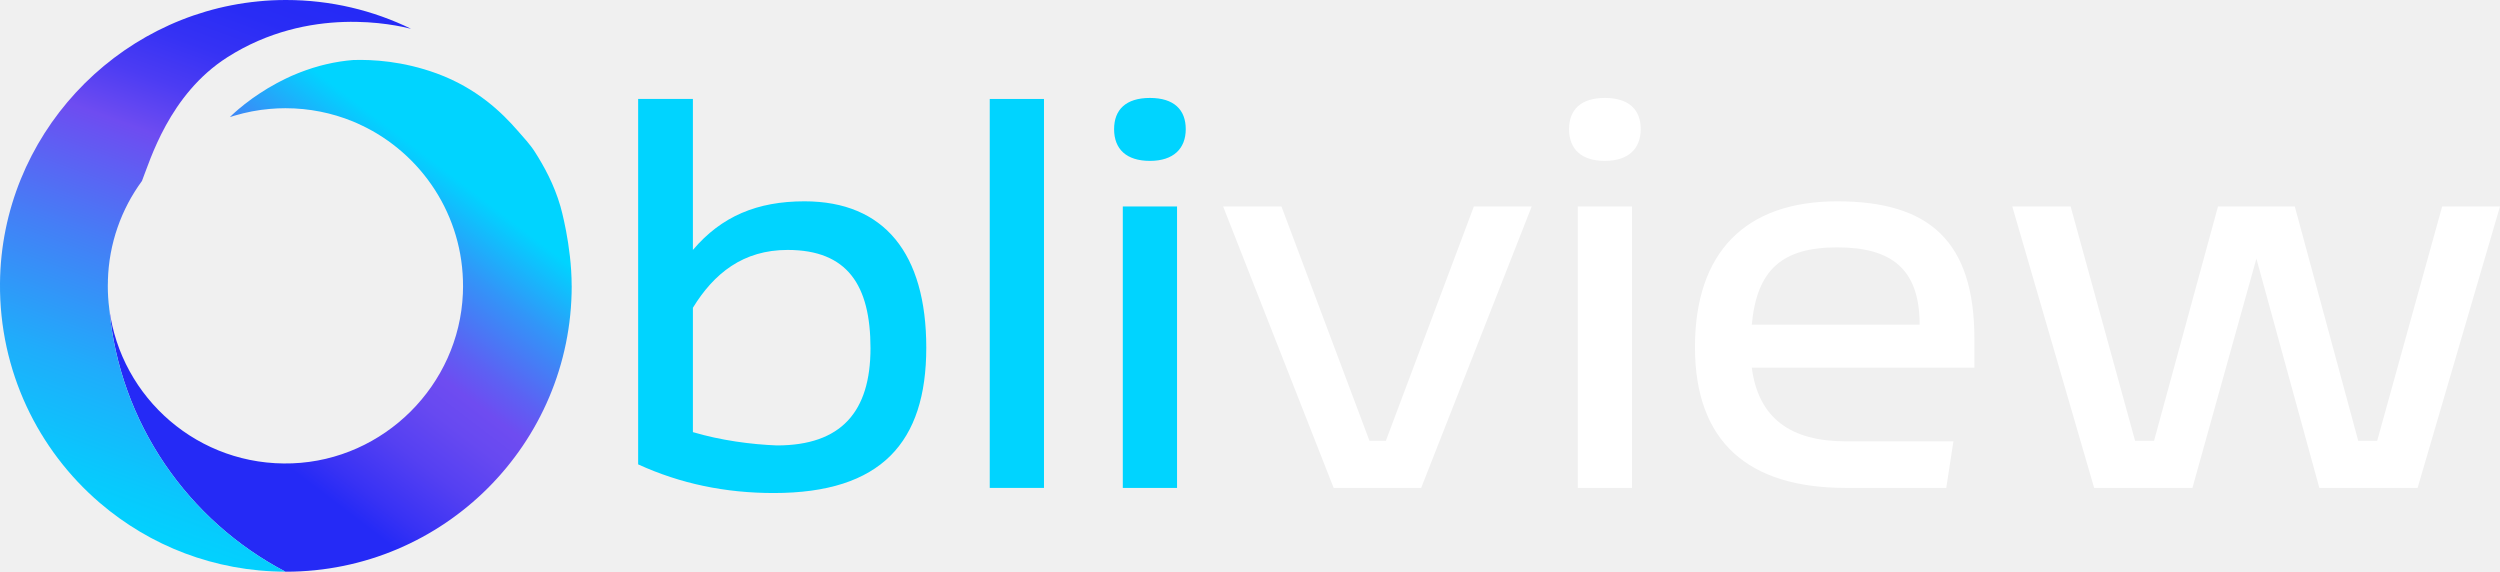
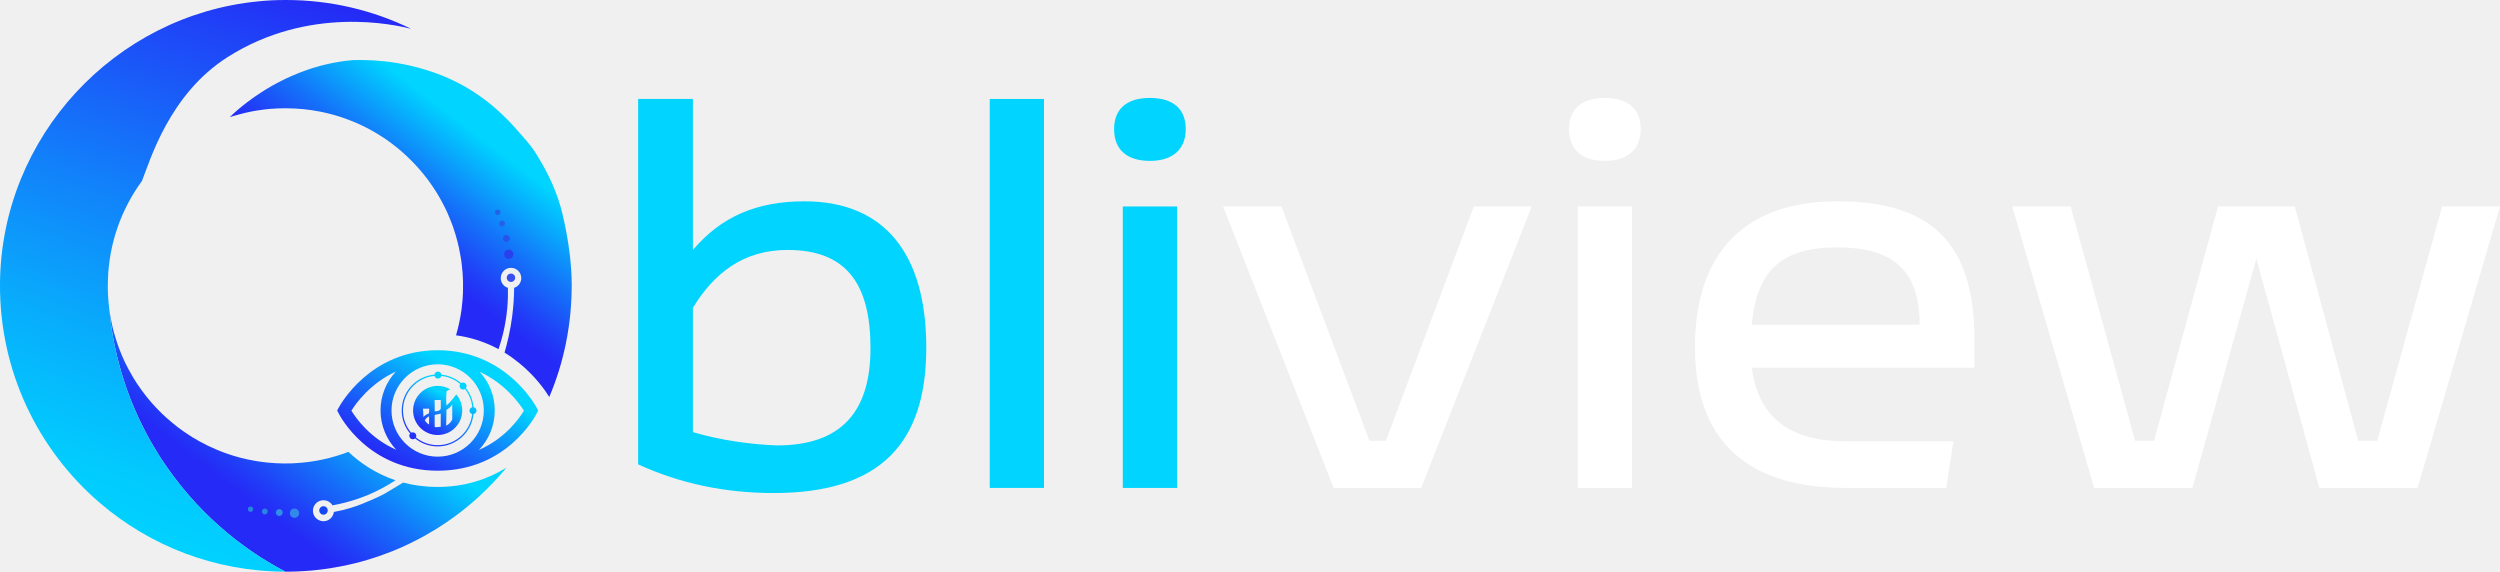
- <svg xmlns="http://www.w3.org/2000/svg" id="Calque_2" data-name="Calque 2" viewBox="0 0 537.34 122.88">
+ <svg xmlns="http://www.w3.org/2000/svg" xmlns:xlink="http://www.w3.org/1999/xlink" id="Calque_2" data-name="Calque 2" viewBox="0 0 537.34 122.88">
  <defs>
    <style>
      .cls-1 {
-         fill: url(#Dégradé_sans_nom_1720);
+         fill: #2885e2;
      }

      .cls-2 {
        fill: #fff;
      }

      .cls-3 {
+         fill: url(#Dégradé_sans_nom_4391-3);
+       }
+ 
+       .cls-4 {
+         fill: #2941ec;
+       }
+ 
+       .cls-5 {
+         fill: #255fec;
+       }
+ 
+       .cls-6 {
+         fill: url(#Dégradé_sans_nom_4391-4);
+       }
+ 
+       .cls-7 {
+         fill: #2f90e8;
+       }
+ 
+       .cls-8 {
+         fill: #3750ee;
+       }
+ 
+       .cls-9 {
+         fill: url(#Dégradé_sans_nom_4391-5);
+       }
+ 
+       .cls-10 {
        fill: #00d4ff;
      }

-       .cls-4 {
-         fill: url(#Dégradé_sans_nom_1565);
+       .cls-11 {
+         fill: #2653ec;
+       }
+ 
+       .cls-12 {
+         fill: url(#Dégradé_sans_nom_4391-2);
+       }
+ 
+       .cls-13 {
+         fill: url(#Dégradé_sans_nom_4391);
+       }
+ 
+       .cls-14 {
+         fill: #2560eb;
+       }
+ 
+       .cls-15 {
+         fill: url(#Dégradé_sans_nom_4371);
+       }
+ 
+       .cls-16 {
+         fill: #3389e9;
+       }
+ 
+       .cls-17 {
+         fill: url(#Dégradé_sans_nom_4765);
      }
    </style>
-     <linearGradient id="Dégradé_sans_nom_1720" data-name="Dégradé sans nom 1720" x1="106.8" y1="26.6" x2="54.7" y2="94.91" gradientUnits="userSpaceOnUse">
+     <linearGradient id="Dégradé_sans_nom_4391" data-name="Dégradé sans nom 4391" x1="72.96" y1="74.56" x2="49.93" y2="104.76" gradientUnits="userSpaceOnUse">
      <stop offset=".17" stop-color="#00d4ff" />
-       <stop offset=".34" stop-color="#3295f8" />
-       <stop offset=".51" stop-color="#5d60f3" />
-       <stop offset=".59" stop-color="#6e4cf1" />
-       <stop offset=".67" stop-color="#6749f1" />
-       <stop offset=".79" stop-color="#5540f2" />
-       <stop offset=".93" stop-color="#3832f4" />
+       <stop offset=".22" stop-color="#02c8fe" />
+       <stop offset=".6" stop-color="#1473f9" />
+       <stop offset=".87" stop-color="#203ef7" />
      <stop offset="1" stop-color="#252af6" />
    </linearGradient>
-     <linearGradient id="Dégradé_sans_nom_1565" data-name="Dégradé sans nom 1565" x1="20.66" y1="114.33" x2="63.21" y2="-2.64" gradientUnits="userSpaceOnUse">
+     <linearGradient id="Dégradé_sans_nom_4391-2" data-name="Dégradé sans nom 4391" x1="106.95" y1="24.82" x2="85.64" y2="52.75" xlink:href="#Dégradé_sans_nom_4391" />
+     <linearGradient id="Dégradé_sans_nom_4371" data-name="Dégradé sans nom 4371" x1="20.66" y1="114.33" x2="63.21" y2="-2.64" gradientUnits="userSpaceOnUse">
      <stop offset="0" stop-color="#00d4ff" />
-       <stop offset=".09" stop-color="#08c9fd" />
-       <stop offset=".26" stop-color="#1fadfb" />
-       <stop offset=".47" stop-color="#447ff6" />
-       <stop offset=".68" stop-color="#6e4cf1" />
-       <stop offset=".69" stop-color="#6a4af1" />
-       <stop offset=".77" stop-color="#4c3cf3" />
-       <stop offset=".85" stop-color="#3632f4" />
-       <stop offset=".93" stop-color="#292cf5" />
+       <stop offset=".12" stop-color="#02c9fe" />
+       <stop offset=".32" stop-color="#08adfc" />
+       <stop offset=".58" stop-color="#127ffa" />
+       <stop offset=".9" stop-color="#2040f7" />
      <stop offset="1" stop-color="#252af6" />
    </linearGradient>
+     <linearGradient id="Dégradé_sans_nom_4391-3" data-name="Dégradé sans nom 4391" x1="101.33" y1="75.68" x2="86.79" y2="100.86" xlink:href="#Dégradé_sans_nom_4391" />
+     <linearGradient id="Dégradé_sans_nom_4765" data-name="Dégradé sans nom 4765" x1="108.32" y1="26.88" x2="66.98" y2="115.16" gradientUnits="userSpaceOnUse">
+       <stop offset=".08" stop-color="#1449ff" />
+       <stop offset=".56" stop-color="#7f1cf1" />
+       <stop offset=".69" stop-color="#5c2af1" />
+       <stop offset="1" stop-color="#064ef4" />
+     </linearGradient>
+     <linearGradient id="Dégradé_sans_nom_4391-4" data-name="Dégradé sans nom 4391" x1="96.71" y1="83.65" x2="91.43" y2="92.79" xlink:href="#Dégradé_sans_nom_4391" />
+     <linearGradient id="Dégradé_sans_nom_4391-5" data-name="Dégradé sans nom 4391" x1="98.08" y1="81.27" x2="89.99" y2="95.28" xlink:href="#Dégradé_sans_nom_4391" />
  </defs>
-   <g id="Vectorz">
-     <g id="Obliview">
-       <path id="Obliview-2" data-name="Obliview" class="cls-1" d="M122.88,61.44c0,33.93-27.51,61.44-61.44,61.44h-.08c-20.87-10.92-35.66-31.91-37.87-56.52,2.47,19.24,19.25,33.99,39.34,33.23,19.73-.75,35.83-16.78,36.66-36.5.65-15.47-7.91-29.02-20.65-35.6-.33-.17-.66-.34-1-.49-.66-.33-1.33-.62-2.02-.91-4.46-1.82-9.35-2.83-14.47-2.83-1.13,0-2.25.05-3.36.15-2.6.22-5.13.72-7.56,1.44-.17.05-.35.1-.51.16-.17.05-.35.1-.51.16t.03-.03s.02-.02.03-.03c.02-.02.03-.03.05-.05.04-.04.09-.09.16-.16.06-.06.13-.13.21-.2.16-.15.35-.33.58-.53,0,0,.03-.02.03-.03.23-.2.49-.43.79-.69.78-.66,1.78-1.46,2.98-2.32.97-.68,2.06-1.41,3.28-2.15.6-.36,1.25-.72,1.92-1.09.25-.13.51-.27.77-.4.39-.2.78-.4,1.19-.6.41-.19.82-.39,1.24-.58.4-.17.8-.35,1.22-.51.22-.09.43-.17.66-.26.27-.1.53-.21.8-.3.18-.07.37-.14.56-.2.4-.14.8-.28,1.22-.41.03-.02.06-.03.09-.03.53-.16,1.07-.32,1.61-.47.4-.11.79-.21,1.2-.3,1.01-.24,2.05-.45,3.12-.61.39-.06.78-.11,1.18-.16.08,0,.16-.02.23-.03.44-.05.89-.09,1.34-.13h0c4.18-.13,10.67.22,17.98,2.89,8.65,3.17,14.03,8.44,17.36,12.27,1.29,1.48,2.69,2.96,3.74,4.61,1.92,3.02,4.1,6.91,5.49,11.72,0,0,2.4,8.34,2.4,17.04Z" />
-       <path id="Obliview-3" data-name="Obliview" class="cls-4" d="M23.2,60.34c-.02.36-.03.73-.03,1.1,0,1.65.1,3.27.31,4.86,0,.02,0,.03,0,.05v.04c2.23,24.59,17.01,45.57,37.87,56.48-15.23-.02-29.16-5.58-39.89-14.78C8.19,96.72-.17,79.76,0,60.84.3,29.35,24.71,3.31,55.45.3h0c1.98-.21,3.99-.3,6.01-.3,9.64,0,18.77,2.23,26.89,6.19-3.38-.85-21.87-5.11-39.49,6.12-12.5,7.97-16.61,22.22-18.35,26.59-4.42,6.03-7.1,13.4-7.32,21.39v.04Z" />
+   <g id="Obliview">
+     <g id="Obliview-2" data-name="Obliview">
+       <path class="cls-13" d="M108.85,100.52c-1.87,2.27-3.91,4.4-6.08,6.38-.12.1-.23.21-.35.31-.17.15-.34.29-.5.44-.41.36-.83.72-1.26,1.08-.1.08-.2.17-.31.25-.4.33-.81.66-1.22.98-.52.4-1.04.79-1.57,1.18-.4.29-.81.58-1.22.86-.09.07-.18.13-.26.19-1.45.99-2.96,1.93-4.5,2.79-.53.3-1.06.59-1.6.87-.08.04-.15.08-.23.12-.98.51-1.96,1-2.97,1.45-.36.16-.72.32-1.08.48-.51.21-1.02.42-1.52.63-.85.33-1.72.66-2.59.96-.44.15-.88.3-1.33.44-.44.15-.89.29-1.34.42-.38.11-.76.22-1.15.33-.09.02-.19.05-.28.08-.43.11-.87.22-1.3.33-.46.11-.92.22-1.39.32-1.12.25-2.25.47-3.4.65-.05,0-.1.02-.16.03-1.48.24-2.98.43-4.5.56-.24.02-.48.04-.73.05-.24.02-.48.04-.72.05h-.04c-.9.06-1.81.1-2.74.11-.36.02-.72.02-1.08.02h-.08c-.56-.29-1.11-.59-1.66-.9-.12-.06-.25-.13-.37-.21-.02-.01-.04-.02-.06-.03-.39-.22-.77-.44-1.15-.67-.28-.16-.54-.32-.81-.49-.28-.16-.56-.34-.83-.51-.03-.02-.05-.03-.07-.04-.11-.07-.22-.14-.33-.21-.14-.09-.28-.18-.42-.27h0c-.08-.05-.15-.1-.22-.14-.11-.08-.22-.15-.33-.23-.12-.08-.25-.16-.37-.24-.22-.14-.43-.29-.65-.44-.09-.06-.17-.11-.25-.17h0s-.02-.02-.02-.02c-.38-.26-.76-.52-1.13-.8-.04-.03-.09-.06-.13-.09-.17-.12-.34-.25-.51-.38-.09-.06-.17-.13-.26-.19-.18-.13-.36-.26-.53-.4-.24-.18-.48-.36-.71-.54-.5-.39-1-.79-1.48-1.19-.25-.21-.51-.42-.76-.64-.04-.03-.07-.06-.1-.09-.2-.16-.39-.32-.58-.5-.16-.13-.33-.28-.49-.43-.06-.04-.12-.1-.18-.15-.27-.25-.55-.49-.81-.74-.03-.02-.05-.04-.08-.08-.24-.21-.48-.44-.72-.67-.3-.28-.59-.56-.88-.86-.27-.25-.54-.52-.8-.79-.22-.21-.43-.43-.62-.64-.25-.25-.48-.5-.72-.75-.06-.06-.11-.11-.16-.17-.45-.48-.89-.97-1.33-1.47-.01-.01-.03-.03-.04-.05-.01,0-.02-.02-.03-.04-.34-.38-.67-.76-.98-1.15-.26-.3-.51-.6-.75-.9-.23-.28-.45-.56-.66-.84-.33-.4-.65-.81-.95-1.23-.15-.19-.3-.38-.43-.58-.19-.25-.38-.51-.56-.77-.13-.16-.24-.32-.35-.49-.04-.05-.08-.1-.11-.15-.05-.06-.1-.13-.14-.21-.16-.22-.32-.45-.47-.68-.19-.27-.37-.54-.55-.82-.16-.23-.31-.47-.46-.71-.09-.14-.19-.29-.28-.44-.25-.38-.49-.77-.72-1.17-.08-.13-.16-.26-.23-.39-.4-.65-.77-1.31-1.14-1.98-.28-.51-.55-1.02-.82-1.54-.16-.29-.31-.59-.46-.9-.24-.47-.47-.94-.69-1.42-.05-.08-.09-.17-.13-.26-.1-.21-.2-.42-.29-.64-.06-.11-.11-.22-.15-.33-.05-.09-.09-.18-.12-.28-.09-.17-.17-.35-.24-.53-.04-.08-.07-.17-.11-.25-.08-.16-.15-.33-.21-.51-.05-.11-.1-.23-.14-.34-.06-.13-.11-.26-.17-.4-.04-.06-.06-.13-.08-.2-.07-.15-.13-.31-.19-.47-.05-.09-.09-.19-.12-.29-.02-.05-.05-.11-.06-.16-.02-.02-.03-.05-.03-.08-.16-.38-.3-.77-.44-1.16-.09-.22-.17-.45-.25-.68-.12-.34-.24-.68-.35-1.02-.04-.09-.07-.19-.09-.28-.09-.26-.18-.53-.26-.79h0c-.16-.49-.31-.97-.45-1.45-.04-.12-.08-.24-.11-.36-.05-.16-.1-.33-.14-.5-.11-.38-.22-.76-.31-1.14-.11-.38-.21-.77-.3-1.16-.01-.03-.02-.07-.03-.11h0c-.02-.07-.04-.12-.05-.18-.02-.06-.03-.13-.04-.2-.09-.34-.17-.7-.25-1.05-.02-.11-.04-.22-.07-.34-.02-.09-.04-.18-.06-.28-.01-.05-.02-.09-.03-.14-.11-.47-.2-.94-.29-1.41,0-.04-.01-.07-.02-.11-.02-.11-.04-.22-.06-.33-.06-.31-.11-.62-.16-.93-.05-.27-.1-.53-.13-.8-.03-.18-.06-.36-.08-.54-.04-.15-.06-.3-.07-.45-.08-.48-.14-.96-.2-1.44-.1-.77-.18-1.53-.25-2.3.06.45.12.9.2,1.34.05.3.1.59.16.88.07.41.16.82.25,1.23h0c.11.48.22.95.34,1.41.12.43.24.85.37,1.27.1.37.22.74.35,1.1.13.39.27.78.41,1.17,0,.01,0,.02.01.03.17.45.35.9.53,1.34.05.12.11.25.16.38.19.44.39.88.59,1.31.02.03.04.07.06.12.21.42.42.84.64,1.25.31.59.63,1.18.97,1.75.27.45.55.89.83,1.33.03.03.05.07.07.1.3.45.6.9.92,1.33.01.02.02.04.04.06.32.44.64.86.97,1.28.02.02.04.05.05.07.33.42.67.83,1.02,1.23.02.02.04.04.06.07.34.4.7.79,1.06,1.17.41.44.83.86,1.26,1.28.37.36.76.72,1.15,1.06.42.37.85.74,1.28,1.09.65.54,1.32,1.05,2.01,1.53.23.17.46.33.69.48.46.32.93.62,1.41.92s.97.58,1.46.85c1.23.69,2.51,1.31,3.82,1.85.26.11.53.22.79.32.21.09.42.17.63.24.11.04.23.09.34.13.48.18.96.34,1.45.49.28.09.55.17.83.25.83.25,1.67.46,2.52.64.56.13,1.14.24,1.71.33.29.06.58.1.87.14,2.29.34,4.65.47,7.06.38.28-.01.57-.02.85-.05,3.92-.23,7.69-1.07,11.22-2.42,2.43,2.3,5.77,4.65,10.12,6.11-.48.31-.97.62-1.48.92-4.14,2.47-8.32,3.79-12.07,4.47-.39-.66-1.11-1.1-1.94-1.1-.54,0-1.05.19-1.44.51-.5.42-.82,1.04-.82,1.74,0,1.12.81,2.05,1.89,2.22.1.03.21.04.31.04h.06c1.16,0,2.11-.87,2.24-1.99,2.7-.49,4.78-1.21,6.24-1.81,2.58-1.05,4.16-1.82,4.79-2.19.26-.15.47-.28.62-.37,1.09-.65,2.17-1.3,3.25-1.95,2.22.59,4.69.94,7.41.94,5.97,0,10.9-1.74,14.77-4.14Z" />
+       <path class="cls-12" d="M122.88,61.44c0,.45,0,.89-.02,1.34.01.01,0,.02,0,.02-.01.48-.03.96-.05,1.43-.02.57-.06,1.14-.1,1.71-.03.52-.08,1.03-.13,1.55-.08.89-.19,1.77-.32,2.65-.18,1.31-.41,2.62-.68,3.91-.09.42-.18.84-.28,1.26-.11.49-.23.99-.36,1.48-.12.49-.25.97-.39,1.46-.14.49-.28.97-.43,1.45-.15.48-.31.96-.47,1.43-.13.4-.27.79-.41,1.18-.1.3-.21.59-.33.88-.09.26-.19.51-.29.76-.15.39-.31.77-.47,1.15-.02.08-.06.16-.09.24,0,0,0-.01,0-.01-.83-1.35-2.96-4.46-6.53-7.35-.93-.76-1.96-1.5-3.09-2.19.64-2.17,1.23-4.72,1.62-7.6.31-2.31.43-4.43.45-6.33.17-.05.32-.12.47-.21.01,0,.02-.01.03-.02.62-.38,1.03-1.07,1.03-1.86,0-1.22-.99-2.2-2.2-2.2-.96,0-1.78.61-2.08,1.46-.08.23-.13.48-.13.74,0,.99.65,1.82,1.54,2.1.07,2.71-.14,5.98-.99,9.6-.3,1.28-.65,2.48-1.03,3.58-.36-.2-.73-.39-1.11-.57-.05-.03-.1-.05-.15-.07-2.28-1.09-4.9-1.93-7.87-2.34.13-.43.24-.86.35-1.29.11-.41.2-.82.29-1.23.13-.55.23-1.11.33-1.67.08-.45.15-.89.21-1.34.05-.43.11-.87.14-1.31.03-.16.04-.32.05-.48.01-.03.01-.07.01-.1.01-.13.02-.27.03-.4.03-.38.05-.77.07-1.16,0-.38.02-.76.02-1.14.02-.42.01-.84,0-1.25v-.09c0-.22-.01-.44-.02-.65h0c-.01-.29-.02-.57-.05-.84,0-.32-.03-.64-.07-.95-.02-.32-.05-.63-.09-.94-.03-.32-.07-.63-.11-.94-.04-.31-.09-.62-.14-.93-.11-.66-.23-1.32-.37-1.97-.07-.36-.16-.72-.25-1.08-.05-.2-.1-.39-.15-.59-.01-.05-.02-.1-.04-.15-.09-.37-.2-.74-.31-1.11-.06-.22-.13-.44-.21-.66-.25-.82-.54-1.63-.87-2.43-.15-.41-.32-.81-.5-1.21-.03-.08-.07-.16-.1-.25-.18-.4-.36-.8-.56-1.19-.16-.32-.31-.63-.48-.94-.06-.13-.13-.26-.21-.39-.17-.32-.35-.64-.53-.96-.21-.38-.43-.75-.66-1.11-.03-.06-.06-.11-.11-.17-.23-.38-.48-.75-.73-1.12-.28-.41-.57-.82-.86-1.22-.07-.1-.14-.19-.21-.28-.23-.31-.47-.62-.72-.92-.12-.16-.25-.32-.38-.47-.29-.37-.6-.72-.92-1.07-.35-.41-.72-.8-1.1-1.19-.01-.01-.03-.03-.04-.04-.03-.03-.06-.07-.09-.1-.05-.05-.1-.1-.15-.14-.34-.36-.7-.71-1.07-1.05-.36-.35-.73-.68-1.11-1-.67-.58-1.36-1.14-2.07-1.67-.25-.19-.5-.38-.76-.56-.12-.09-.23-.17-.35-.25-.31-.21-.62-.42-.93-.62-.35-.24-.71-.46-1.07-.68-.03-.02-.06-.04-.09-.05-.35-.21-.7-.42-1.05-.61-.37-.22-.76-.42-1.14-.62-.33-.17-.67-.33-1-.49-.66-.33-1.33-.62-2.02-.9-.39-.16-.78-.31-1.18-.45-.2-.08-.41-.15-.62-.23-.25-.09-.5-.18-.75-.26-.67-.22-1.35-.42-2.04-.6-.01,0-.02,0-.03-.01-.49-.13-.97-.25-1.47-.36-.3-.07-.6-.13-.9-.19-2.42-.48-4.92-.73-7.48-.73-1.13,0-2.25.05-3.36.14-.2.02-.4.04-.6.06-.16.01-.32.03-.48.05-.08.01-.16.02-.24.03-.38.05-.76.1-1.14.16-.71.1-1.4.23-2.09.38-.39.08-.79.17-1.17.27h-.01c-.28.07-.55.14-.82.22-.07,0-.14.02-.2.05-.28.07-.55.15-.82.23-.17.05-.34.1-.5.15-.18.05-.35.1-.51.16h.01s.01-.02.01-.03l.24-.24c.06-.06.13-.13.21-.2.08-.07.17-.16.26-.25.1-.08.21-.18.32-.28.01,0,.01-.01.02-.02.01,0,.01-.01.01-.02.24-.2.5-.43.8-.69.19-.17.4-.34.62-.52.33-.27.69-.56,1.09-.86.39-.3.82-.62,1.27-.94.08-.06.16-.11.25-.17h.01c.07-.06.13-.1.2-.15.09-.07.19-.13.29-.2.26-.17.52-.35.8-.53.27-.19.55-.37.84-.55s.59-.37.89-.55c.3-.18.61-.36.93-.54.31-.17.62-.34.93-.51.02-.01.04-.02.06-.03.12-.06.25-.13.38-.2s.26-.14.39-.2c.04-.02.08-.04.12-.06.07-.04.14-.07.22-.11.28-.14.56-.29.85-.43,0,0,.02,0,.03,0,.06-.03.12-.06.18-.09.34-.15.68-.31,1.03-.47.4-.18.81-.35,1.22-.51.17-.07.34-.14.52-.21.01-.01.03-.01.04-.01h0s.06-.03.09-.04c.27-.11.53-.21.81-.3.18-.07.37-.14.56-.2.36-.13.73-.26,1.11-.38.07-.01.13-.03.2-.06.08-.02.17-.05.25-.08h.01c.44-.14.9-.26,1.35-.39.4-.11.8-.21,1.2-.3,1.01-.24,2.05-.45,3.12-.61.39-.06.79-.12,1.18-.17.08-.01.16-.01.24-.02.44-.05.89-.1,1.33-.13h.01c.71-.02,1.48-.03,2.31-.01.53.01,1.09.02,1.67.05.31.02.62.03.94.06.62.04,1.26.1,1.92.17.27.03.54.07.82.1.06,0,.12.01.18.02.46.06.91.13,1.37.21.34.05.68.11,1.02.18.35.06.7.13,1.05.2,1.75.36,3.59.85,5.49,1.49.4.13.81.27,1.21.42.58.21,1.15.44,1.7.67.38.16.74.32,1.1.48.02.01.04.02.06.03.31.14.6.29.9.43.4.2.8.4,1.19.6.39.21.77.42,1.14.63.74.41,1.45.85,2.13,1.31.34.22.68.45,1,.68.32.23.64.45.95.69.31.22.61.45.9.69.3.23.58.47.86.7.28.23.55.47.82.7,1.86,1.63,3.37,3.24,4.61,4.66,1.3,1.49,2.69,2.96,3.75,4.62,1.92,3.02,4.09,6.91,5.48,11.72,0,0,.11.4.29,1.11.04.13.07.28.11.43.22.91.51,2.19.8,3.72.04.2.07.4.11.61.12.62.23,1.27.33,1.96.11.68.21,1.4.3,2.13.03.27.07.56.1.84.01.1.02.19.03.29.06.61.12,1.22.16,1.85.01.02.01.05.01.07,0,.03.01.06.01.09,0,.07.01.15.01.22.03.3.05.6.06.9.02.3.03.6.04.91.03.63.04,1.26.04,1.9Z" />
+       <path id="Obliview-3" data-name="Obliview" class="cls-15" d="M23.2,60.34c-.02.36-.03.73-.03,1.1,0,1.65.1,3.27.31,4.86,0,.02,0,.03,0,.05v.04c2.23,24.59,17.01,45.57,37.87,56.48-15.23-.02-29.16-5.58-39.89-14.78C8.19,96.72-.17,79.76,0,60.84.3,29.35,24.71,3.31,55.45.3h0c1.98-.21,3.99-.3,6.01-.3,9.64,0,18.77,2.23,26.89,6.19-3.38-.85-21.87-5.11-39.49,6.12-12.5,7.97-16.61,22.22-18.35,26.59-4.42,6.03-7.1,13.4-7.32,21.39v.04Z" />
      <g>
-         <path class="cls-3" d="M199.09,74.73c0,20.35-9.68,31.24-32.78,31.24-10.34,0-20.02-1.98-29.15-6.16V21.27h11.77v32.45c6.16-7.26,13.86-10.45,23.98-10.45,17.16,0,26.18,11.22,26.18,31.46ZM187.1,74.84c0-13.53-4.95-21.12-17.82-21.12-9.57,0-15.84,5.06-20.35,12.43v26.73c5.94,1.76,12.43,2.64,18.04,2.86,13.86,0,20.13-7.26,20.13-20.9Z" />
-         <path class="cls-3" d="M212.73,21.27h11.66v83.6h-11.66V21.27Z" />
-         <path class="cls-3" d="M239.46,27.76c0-4.18,2.53-6.71,7.7-6.71s7.7,2.53,7.7,6.71-2.64,6.82-7.7,6.82-7.7-2.53-7.7-6.82ZM241.33,44.37h11.66v60.5h-11.66v-60.5Z" />
+         <path class="cls-10" d="M199.09,74.73c0,20.35-9.68,31.24-32.78,31.24-10.34,0-20.02-1.98-29.15-6.16V21.27h11.77v32.45c6.16-7.26,13.86-10.45,23.98-10.45,17.16,0,26.18,11.22,26.18,31.46ZM187.1,74.84c0-13.53-4.95-21.12-17.82-21.12-9.57,0-15.84,5.06-20.35,12.43v26.73c5.94,1.76,12.43,2.64,18.04,2.86,13.86,0,20.13-7.26,20.13-20.9Z" />
+         <path class="cls-10" d="M212.73,21.27h11.66v83.6h-11.66V21.27Z" />
+         <path class="cls-10" d="M239.46,27.76c0-4.18,2.53-6.71,7.7-6.71s7.7,2.53,7.7,6.71-2.64,6.82-7.7,6.82-7.7-2.53-7.7-6.82ZM241.33,44.37h11.66v60.5h-11.66v-60.5Z" />
        <path class="cls-2" d="M329.22,44.37l-23.76,60.5h-18.81l-23.76-60.5h12.54l18.92,50.38h3.52l18.92-50.38h12.43Z" />
        <path class="cls-2" d="M337.25,27.76c0-4.18,2.53-6.71,7.7-6.71s7.7,2.53,7.7,6.71-2.64,6.82-7.7,6.82-7.7-2.53-7.7-6.82ZM339.12,44.37h11.66v60.5h-11.66v-60.5Z" />
        <path class="cls-2" d="M424.37,79.02h-47.85c1.43,10.89,8.36,15.84,20.24,15.84h23.1l-1.54,10.01h-21.56c-21.01,0-32.45-9.9-32.45-30.25s10.78-31.35,30.58-31.35,29.48,8.58,29.48,29.59v6.16ZM412.6,69.78c0-11.88-5.94-16.61-17.71-16.61s-17.27,4.73-18.37,16.61h36.08Z" />
        <path class="cls-2" d="M537.34,44.37l-17.71,60.5h-21.12l-13.53-49.28-13.75,49.28h-21.12l-17.6-60.5h12.54l13.86,50.38h4.07l13.75-50.38h16.5l13.64,50.38h4.07l13.97-50.38h12.43Z" />
      </g>
    </g>
+     <path class="cls-3" d="M115.34,87.62c-.26-.51-6.72-12.34-21.28-12.34s-20.99,11.84-21.26,12.34l-.33.61.32.62c.25.5,6.39,12.32,21.3,12.32s21.01-11.82,21.27-12.32l.31-.62-.33-.61ZM75.53,88.26c1-1.6,4.07-5.88,9.55-8.39-2.04,2.19-3.29,5.13-3.29,8.35s1.29,6.25,3.38,8.45c-5.64-2.48-8.67-6.8-9.65-8.42ZM94.07,98.15c-5.47,0-9.92-4.46-9.92-9.92s4.45-9.93,9.92-9.93,9.92,4.46,9.92,9.93-4.45,9.92-9.92,9.92ZM102.94,96.7c2.11-2.21,3.4-5.19,3.4-8.47s-1.24-6.15-3.27-8.33c5.47,2.51,8.54,6.78,9.54,8.37-.97,1.62-4,5.96-9.67,8.43Z" />
+     <g>
+       <circle class="cls-16" cx="63.3" cy="110.3" r="1" />
+       <circle class="cls-7" cx="60.02" cy="110.16" r=".74" />
+       <circle class="cls-1" cx="56.92" cy="109.93" r=".63" />
+       <circle class="cls-1" cx="53.85" cy="109.44" r=".58" />
+       <circle class="cls-4" cx="109.34" cy="54.64" r="1" />
+       <circle class="cls-11" cx="108.84" cy="51.25" r=".74" />
+       <circle class="cls-5" cx="107.9" cy="48.05" r=".63" />
+       <path class="cls-14" d="M107.54,45.63c0,.32-.26.58-.58.58s-.58-.26-.58-.58.26-.58.58-.58.58.26.58.58Z" />
+     </g>
+     <path class="cls-17" d="M69.53,108.8c.5,0,.91.41.91.91s-.41.92-.91.92-.91-.41-.91-.92.41-.91.91-.91Z" />
+     <path class="cls-6" d="M98.06,84.77c-.33.47-.72.97-1.19,1.48-.3.33-.6.63-.9.9-.16-1.1.01-3.05.01-3.05.03-.04.38-.35.86-.37-.8-.5-1.76-.79-2.77-.79-2.92,0-5.28,2.37-5.28,5.28s2.36,5.28,5.28,5.28,5.28-2.37,5.28-5.28c0-1.32-.49-2.52-1.29-3.45ZM91.31,90.28s.43-.61.92-.8v1.75c-.7-.35-.92-.95-.92-.95ZM92.22,88.82s-1,.43-1.2.83l-.1-1.81h1.34l-.05.98ZM94.74,91.73c-.25.04-.53.07-.82.08-.16,0-.31,0-.46,0,0-.06-.01-.12-.02-.18-.01-.25-.02-.49-.02-.72,0-.57.01-1.14.01-1.72l1.3-.29v2.83ZM94.74,87.79s-.05.62-1.3.62l-.02-2.44h1.32v1.82ZM97.21,90.15c-.09.19-.25.47-.5.74-.3.31-.6.49-.81.59l.07-3.41c.17-.09.38-.21.59-.39.33-.28.53-.58.65-.79v3.26Z" />
+     <path class="cls-9" d="M101.78,87.52c-.14-1.54-.72-2.95-1.64-4.1.1-.13.15-.27.15-.44,0-.42-.34-.76-.75-.76-.15,0-.3.05-.42.13-1.17-1-2.64-1.67-4.25-1.83-.05-.37-.36-.66-.75-.66s-.7.29-.74.65c-3.94.35-7.04,3.67-7.04,7.7,0,1.89.68,3.62,1.81,4.97-.12.13-.18.3-.18.48,0,.42.34.76.76.76.19,0,.36-.07.49-.19,1.33,1.08,3.02,1.72,4.86,1.72,4,0,7.3-3.05,7.7-6.95.37-.06.64-.37.64-.75s-.27-.68-.63-.74ZM101.48,89c-.39,3.75-3.56,6.68-7.41,6.68-1.77,0-3.4-.62-4.68-1.66.06-.1.09-.22.09-.35,0-.42-.34-.75-.76-.75-.13,0-.25.03-.35.09-1.09-1.3-1.75-2.97-1.75-4.79,0-3.87,2.98-7.08,6.77-7.42.07.33.38.58.73.58s.66-.25.74-.58c1.54.16,2.94.79,4.06,1.75-.09.13-.14.27-.14.43,0,.42.34.75.76.75.15,0,.29-.04.4-.12.86,1.1,1.43,2.44,1.56,3.91-.34.07-.59.38-.59.74s.25.66.58.74Z" />
+     <path class="cls-8" d="M110.73,59.7c0,.5-.41.9-.91.9s-.9-.4-.9-.9.4-.9.9-.9.91.4.91.9Z" />
  </g>
</svg>
